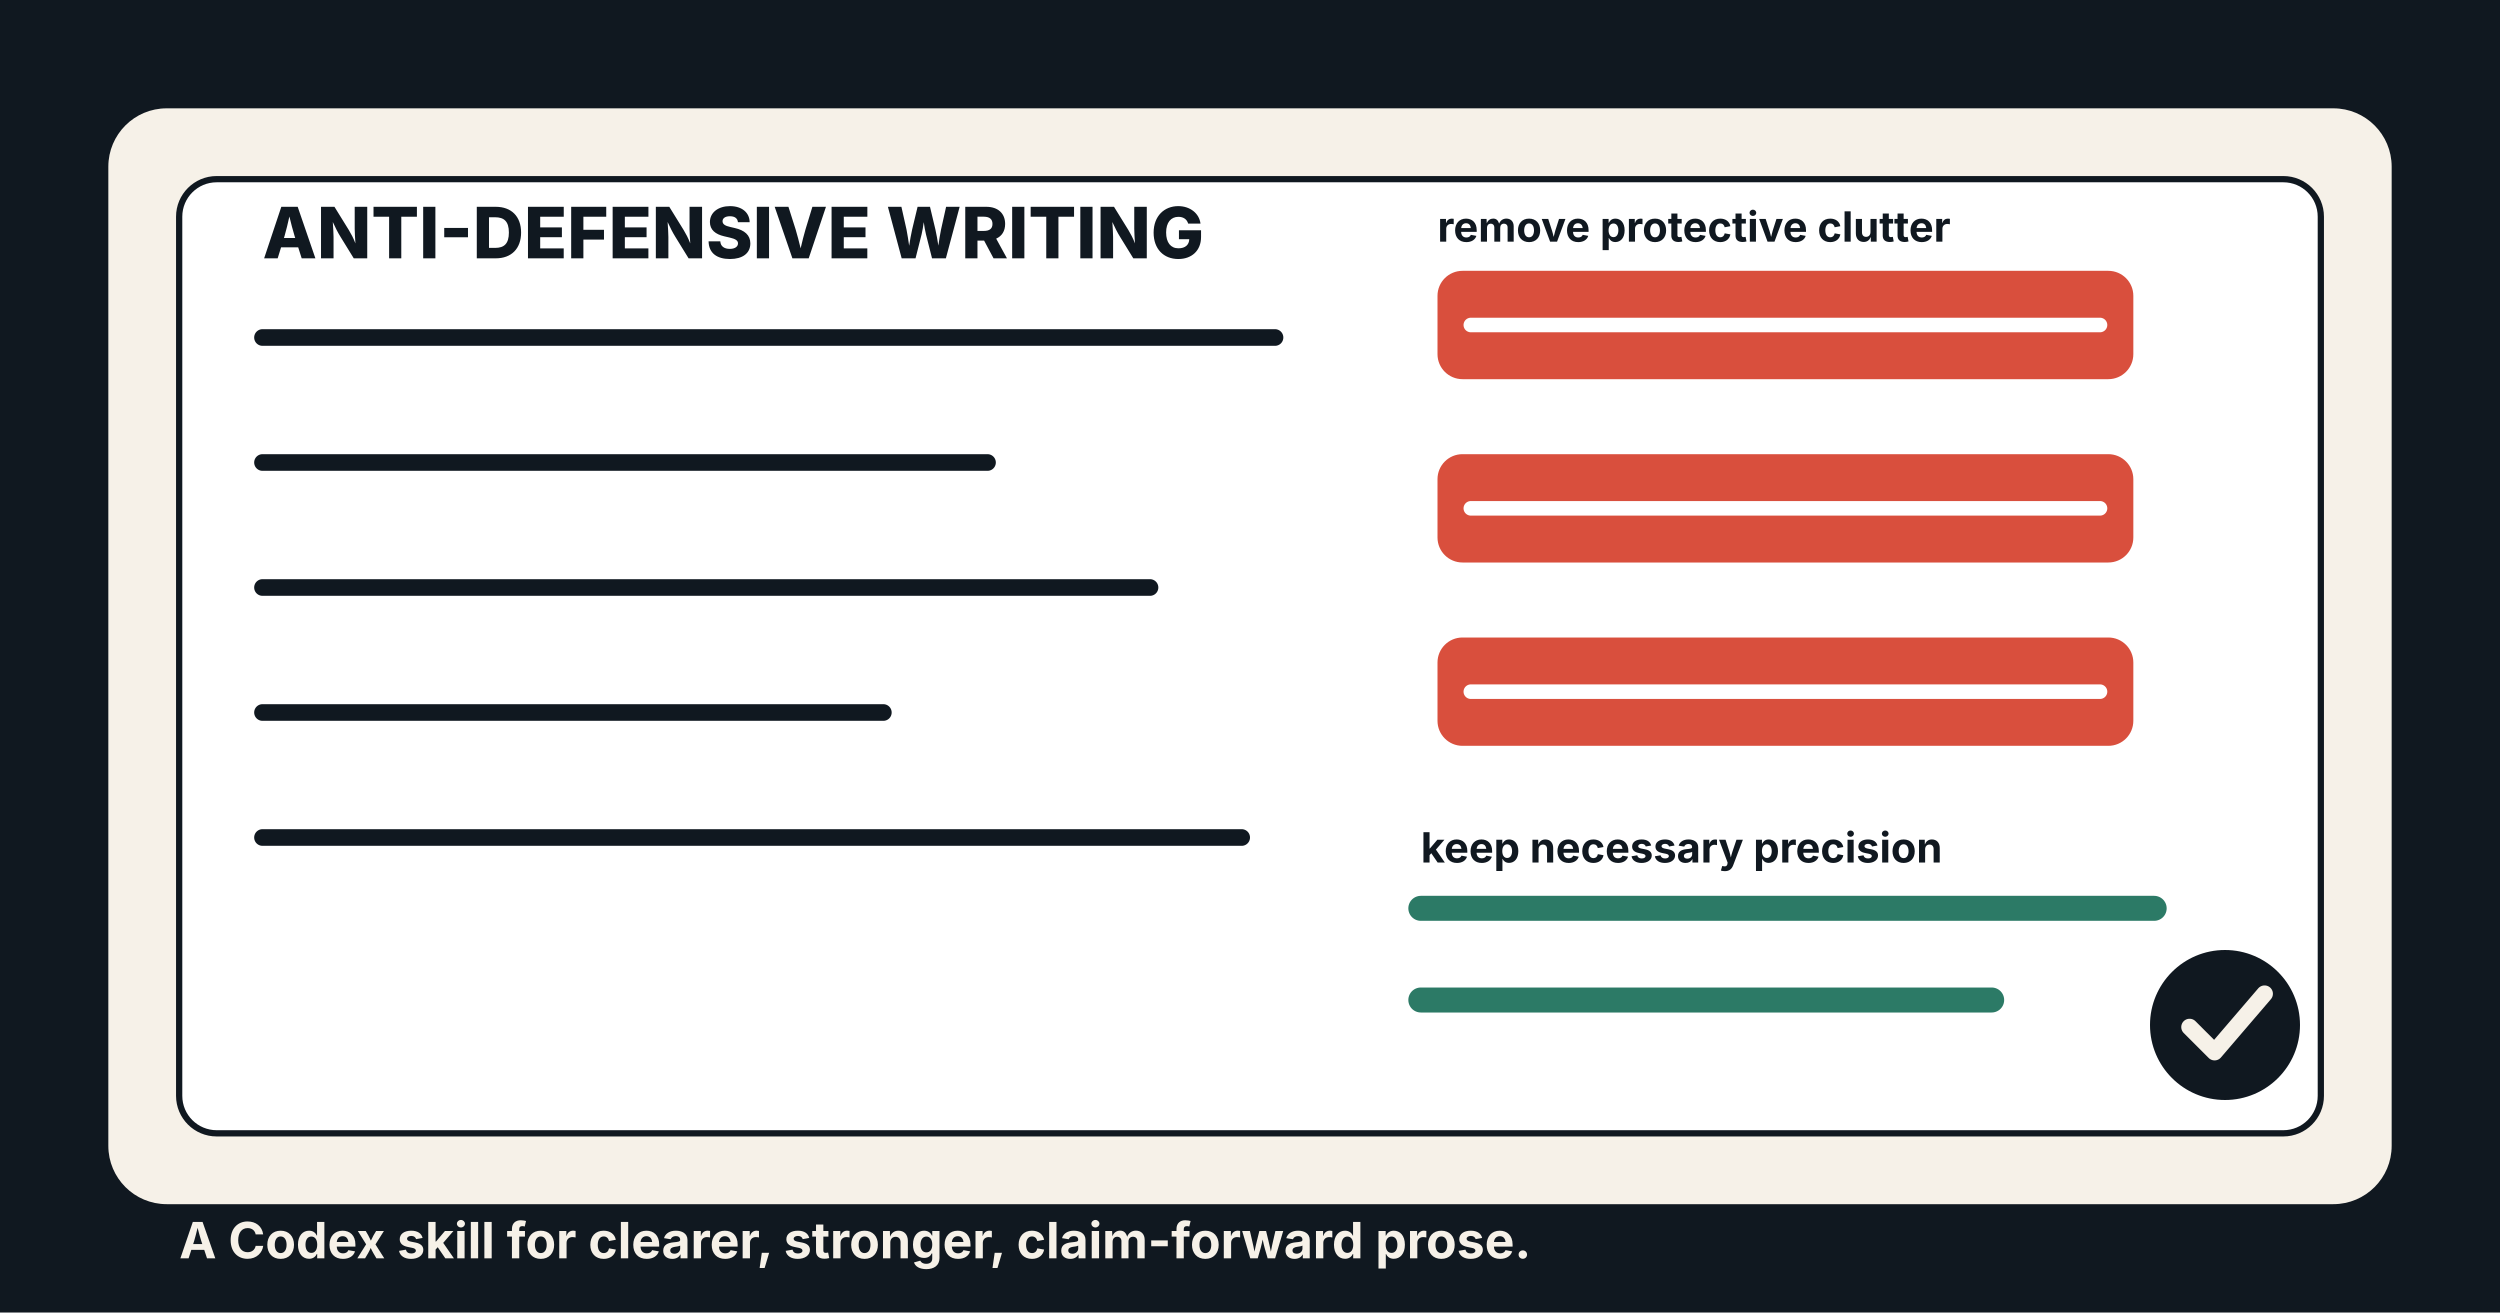
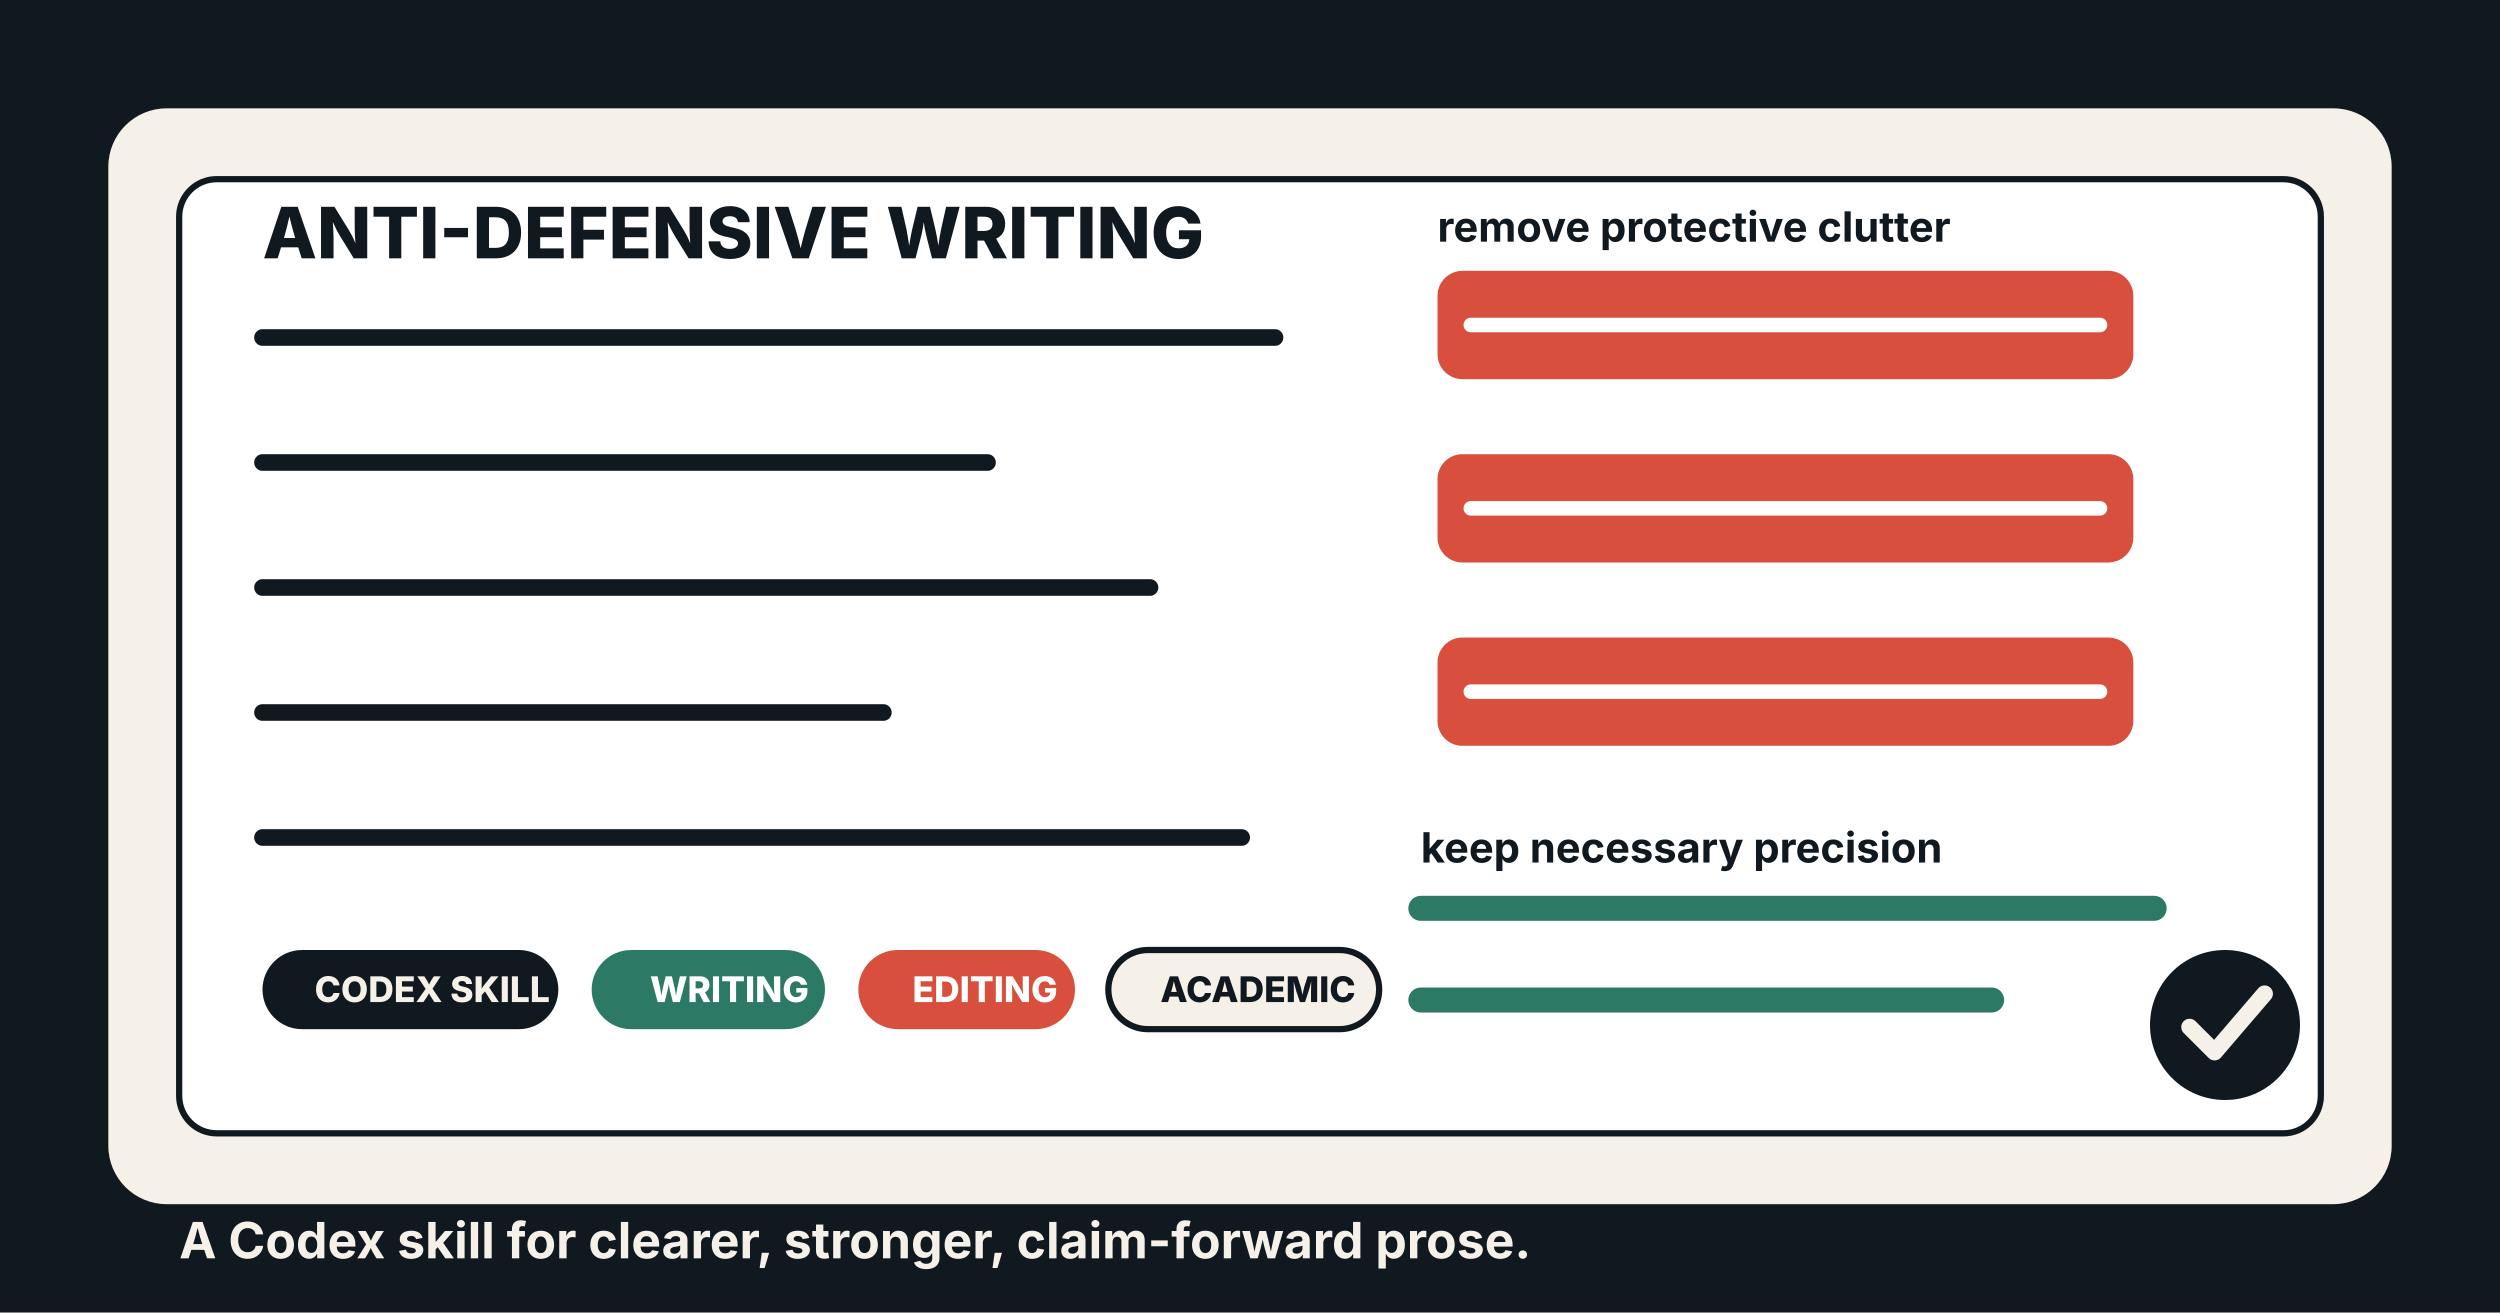
<svg xmlns="http://www.w3.org/2000/svg" width="1200" height="630" viewBox="0 0 1200 630" fill="none" role="img" aria-labelledby="title desc">
  <rect width="1200" height="630" fill="#101820" />
  <rect x="52" y="52" width="1096" height="526" rx="28" fill="#F6F1E8" />
  <rect x="86" y="86" width="1028" height="458" rx="18" fill="#FFFFFF" stroke="#101820" stroke-width="3" />
  <path d="M126 162H612" stroke="#101820" stroke-width="8" stroke-linecap="round" />
  <path d="M126 222H474" stroke="#101820" stroke-width="8" stroke-linecap="round" />
  <path d="M126 282H552" stroke="#101820" stroke-width="8" stroke-linecap="round" />
  <path d="M126 342H424" stroke="#101820" stroke-width="8" stroke-linecap="round" />
  <path d="M126 402H596" stroke="#101820" stroke-width="8" stroke-linecap="round" />
+   <rect x="126" y="456" width="142" height="38" rx="19" fill="#101820" />
+   <rect x="284" y="456" width="112" height="38" rx="19" fill="#2C7A66" />
+   <rect x="412" y="456" width="104" height="38" rx="19" fill="#D94F3D" />
+   <rect x="532" y="456" width="130" height="38" rx="19" fill="#F6F1E8" stroke="#101820" stroke-width="3" />
+   <text x="151" y="481" fill="#F6F1E8" font-family="Inter, Arial, sans-serif" font-size="17" font-weight="800">CODEX SKILL</text>
+   <text x="312" y="481" fill="#FFFFFF" font-family="Inter, Arial, sans-serif" font-size="17" font-weight="800">WRITING</text>
+   <text x="438" y="481" fill="#FFFFFF" font-family="Inter, Arial, sans-serif" font-size="17" font-weight="800">EDITING</text>
+   <text x="557" y="481" fill="#101820" font-family="Inter, Arial, sans-serif" font-size="17" font-weight="800">ACADEMIC</text>
  <rect x="690" y="130" width="334" height="52" rx="12" fill="#D94F3D" />
  <rect x="690" y="218" width="334" height="52" rx="12" fill="#D94F3D" />
  <rect x="690" y="306" width="334" height="52" rx="12" fill="#D94F3D" />
  <path d="M706 156H1008" stroke="#FFFFFF" stroke-width="7" stroke-linecap="round" />
  <path d="M706 244H1008" stroke="#FFFFFF" stroke-width="7" stroke-linecap="round" />
  <path d="M706 332H1008" stroke="#FFFFFF" stroke-width="7" stroke-linecap="round" />
  <path d="M682 436H1034" stroke="#2C7A66" stroke-width="12" stroke-linecap="round" />
  <path d="M682 480H956" stroke="#2C7A66" stroke-width="12" stroke-linecap="round" />
  <text x="86" y="604" fill="#F6F1E8" font-family="Inter, Arial, sans-serif" font-size="24" font-weight="700">A Codex skill for clearer, stronger, claim-forward prose.</text>
  <text x="126" y="124" fill="#101820" font-family="Inter, Arial, sans-serif" font-size="34" font-weight="800">ANTI-DEFENSIVE WRITING</text>
  <text x="690" y="116" fill="#101820" font-family="Inter, Arial, sans-serif" font-size="20" font-weight="700">remove protective clutter</text>
  <text x="682" y="414" fill="#101820" font-family="Inter, Arial, sans-serif" font-size="20" font-weight="700">keep necessary precision</text>
  <circle cx="1068" cy="492" r="36" fill="#101820" />
  <path d="M1051 493L1063 505L1087 477" stroke="#F6F1E8" stroke-width="8" stroke-linecap="round" stroke-linejoin="round" />
</svg>
